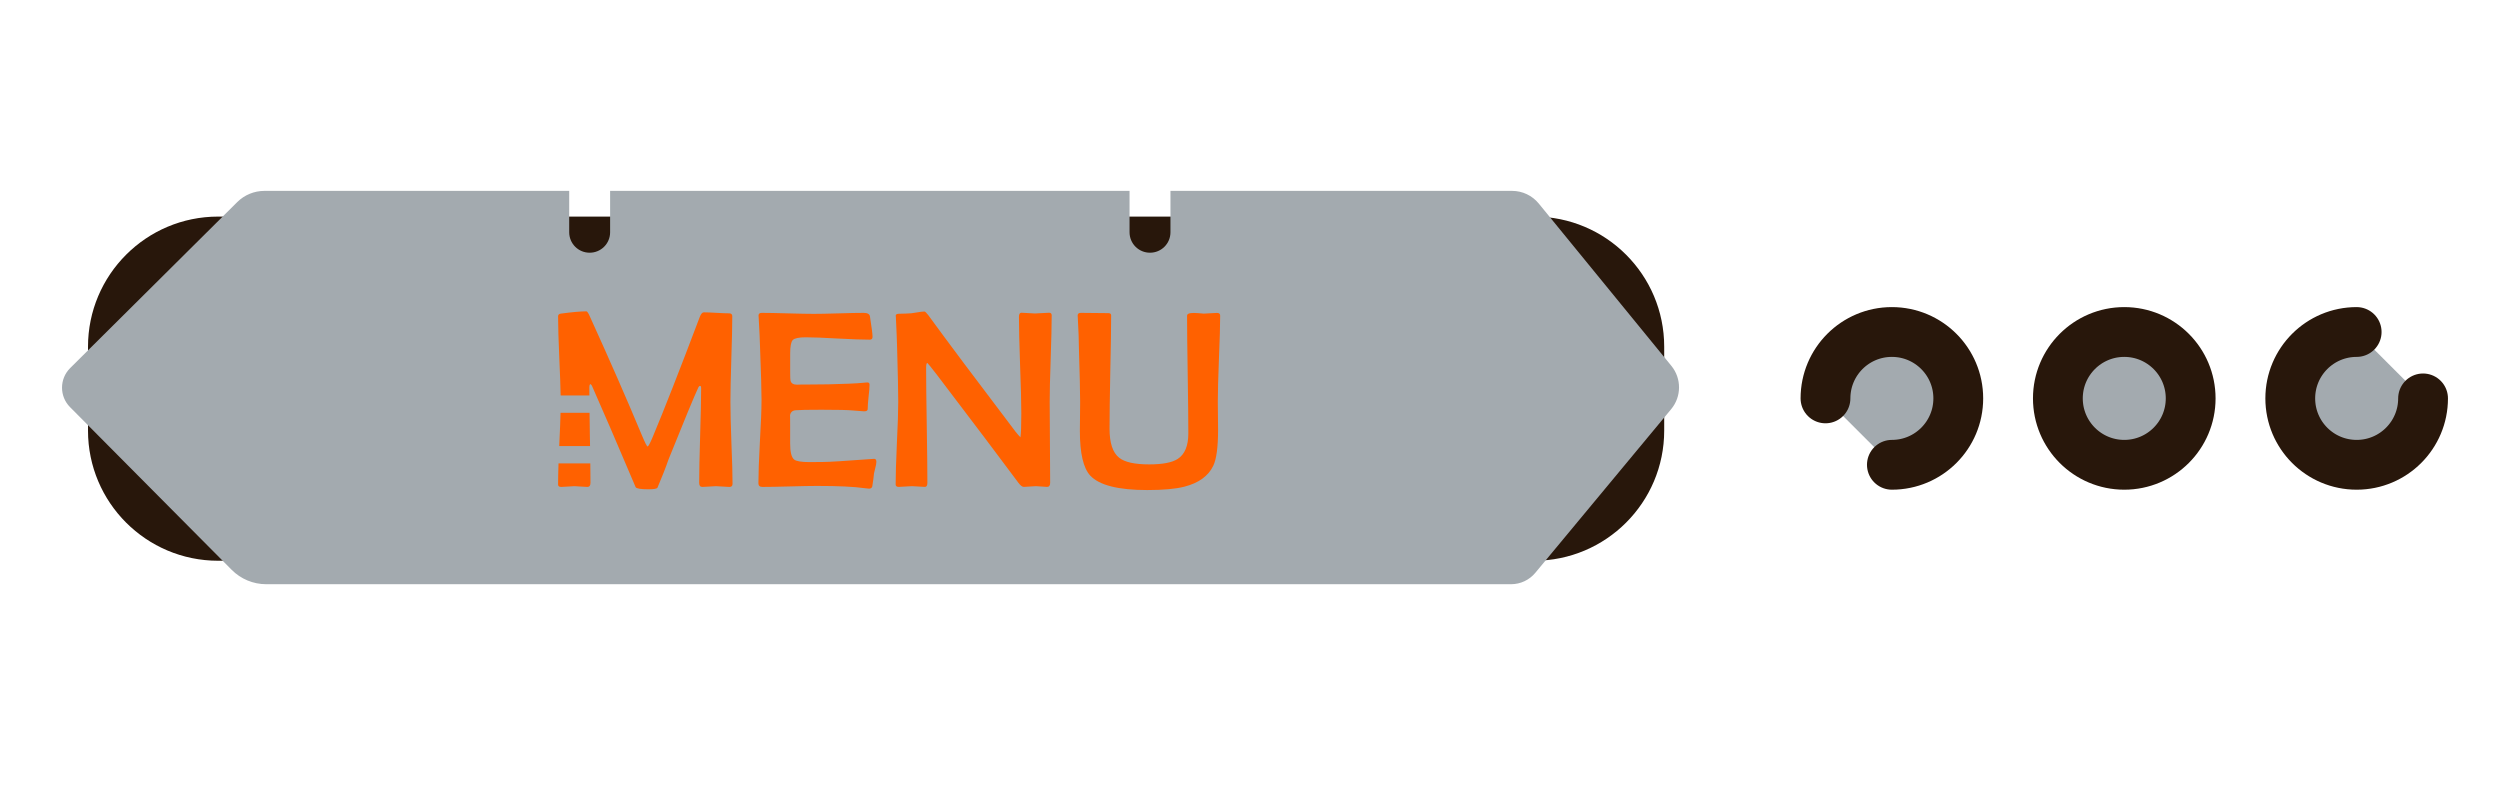
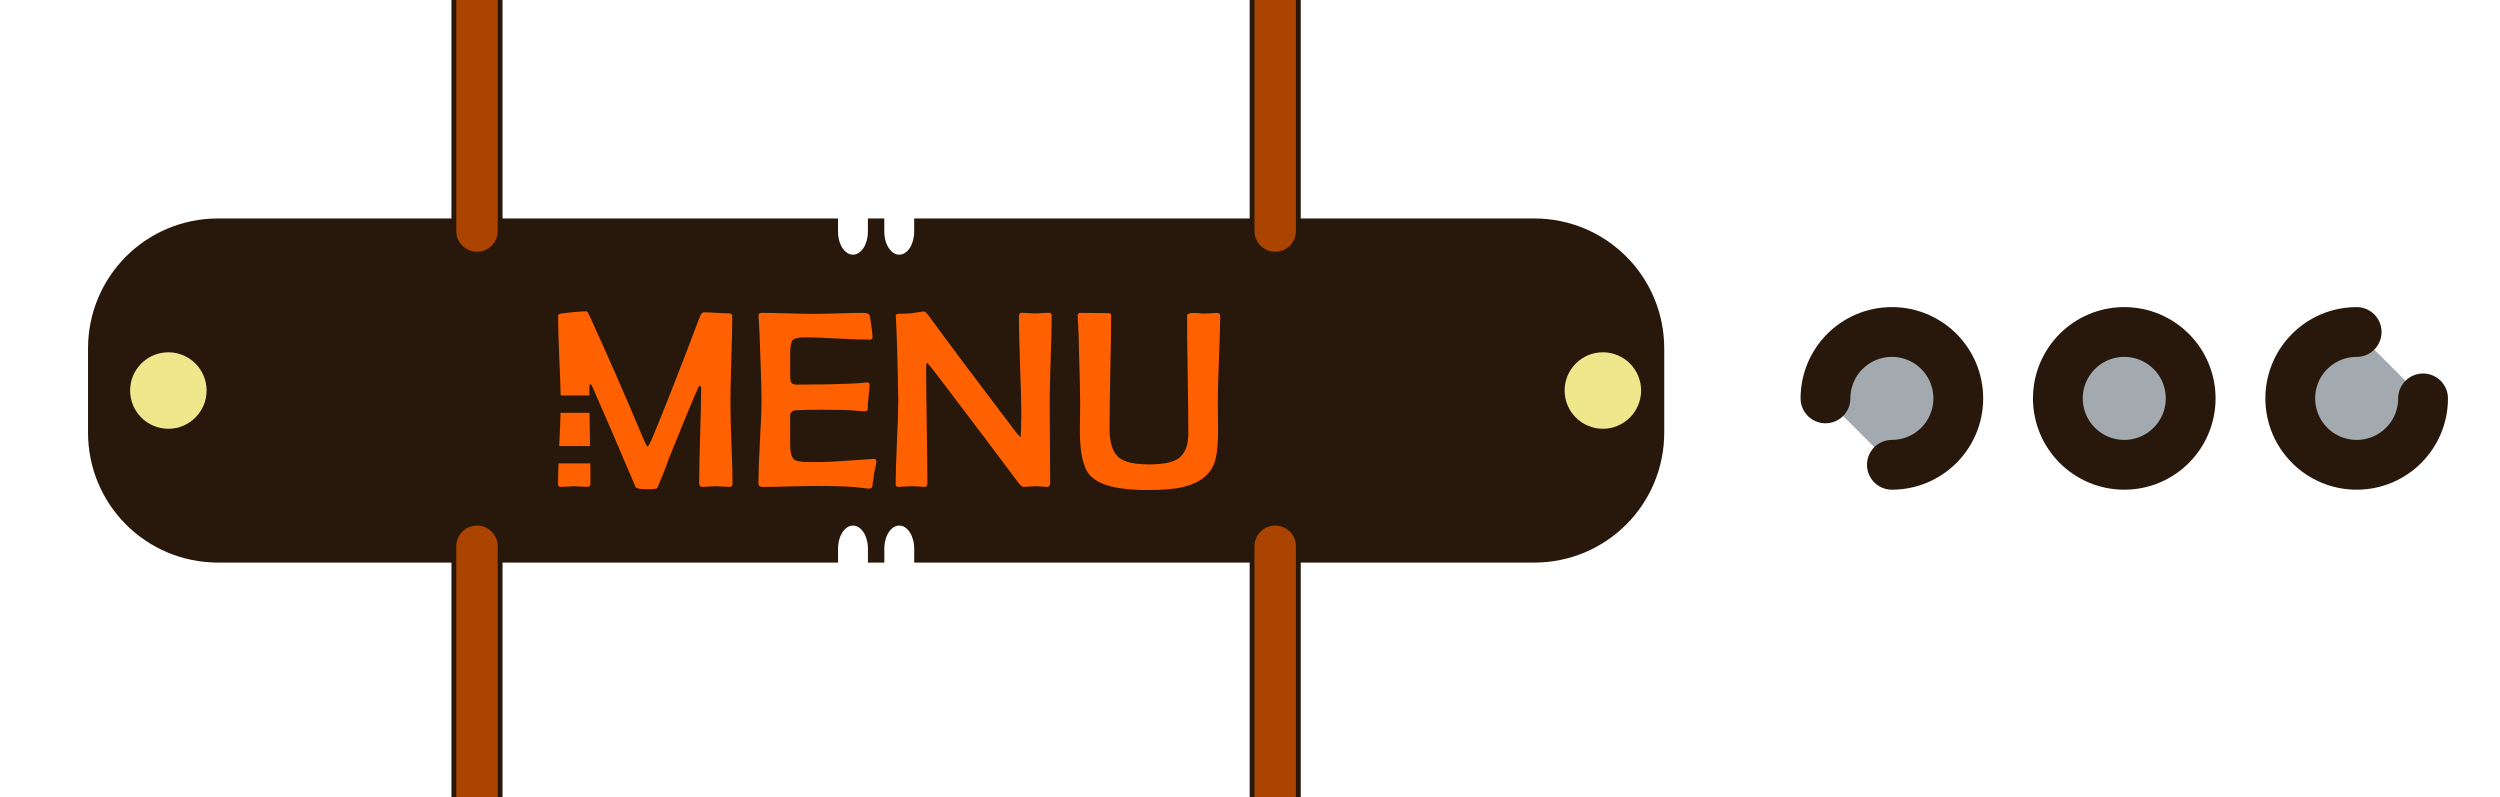
<svg xmlns="http://www.w3.org/2000/svg" width="2510.109" height="800" viewBox="0 0 75.303 24" fill="none" version="1.1" id="svg1419">
  <defs id="defs1423" />
-   <g id="g61345" transform="matrix(0.24,0,0,0.24,0.2049664,-0.3266792)">
-     <rect style="fill:#28170b;fill-opacity:1;stroke-width:0.605" id="rect4457" width="197.822" height="43.194" x="10.19" y="28.544" ry="16.334" />
-     <path id="path3278" style="fill:#a3aaaf;fill-opacity:1;stroke-width:0.508" d="M 28.92,26.725 7.954,47.555 a 3.469,3.469 0 0 0 -0.016,4.906 L 28.224,72.88 a 6.106,6.106 0 0 0 4.331,1.803 H 188.791 a 3.956,3.956 0 0 0 3.044,-1.429 l 17.054,-20.546 a 4.272,4.272 0 0 0 0.021,-5.431 L 192.267,26.905 a 4.321,4.321 0 0 0 -3.346,-1.587 h -42.877 v 5.194 c 0,1.422 -1.145,2.566 -2.567,2.566 -1.422,0 -2.567,-1.144 -2.567,-2.566 V 25.318 H 75.718 v 5.194 c 0,1.422 -1.145,2.566 -2.567,2.566 -1.422,0 -2.567,-1.144 -2.567,-2.566 V 25.318 H 32.332 a 4.842,4.842 0 0 0 -3.413,1.407 z" />
+   <g id="g1299">
+     <path id="rect4457-0" style="fill:#28170b;fill-opacity:1;stroke-width:0.145" d="m 6.571,6.58 c -2.172,0 -3.92,1.748 -3.92,3.92 v 2.526 c 0,2.172 1.748,3.92 3.92,3.92 H 25.243 v -0.417 c 0,-0.387 0.201,-0.698 0.45,-0.698 0.249,0 0.45,0.311 0.45,0.698 v 0.417 h 0.494 v -0.417 c 0,-0.387 0.201,-0.698 0.45,-0.698 0.249,0 0.45,0.311 0.45,0.698 v 0.417 h 18.672 c 2.172,0 3.92,-1.748 3.92,-3.92 v -2.526 c 0,-2.172 -1.748,-3.92 -3.92,-3.92 H 27.536 v 0.393 c 0,0.387 -0.201,0.698 -0.45,0.698 -0.249,0 -0.45,-0.311 -0.45,-0.698 V 6.58 h -0.494 v 0.393 c 0,0.387 -0.201,0.698 -0.45,0.698 -0.249,0 -0.45,-0.311 -0.45,-0.698 V 6.58 Z" />
+     <g id="g509" transform="matrix(0.24,0,0,0.24,0.2049576,-0.372084)" style="fill:#f0e68c;fill-opacity:1">
+       <circle style="fill:#f0e68c;fill-opacity:1;stroke:#28170b;stroke-width:0.406" id="path387" cx="20.276" cy="50.563" r="5.002" />
+       <circle style="fill:#f0e68c;fill-opacity:1;stroke:#28170b;stroke-width:0.406" id="circle412" cx="200.313" cy="50.563" r="5.002" />
+     </g>
+     <g id="g505" transform="matrix(0.24,0,0,0.24,1.648819,-0.2709773)">
+       <rect style="fill:#aa4400;stroke:#28170b;stroke-width:0.605" id="rect466" width="5.808" height="57.713" x="50.091" y="-24.682" ry="2.904" />
+       <rect style="fill:#aa4400;stroke:#28170b;stroke-width:0.605" id="rect468" width="5.808" height="57.713" x="150.272" y="-24.682" ry="2.904" />
+       <rect style="fill:#aa4400;stroke:#28170b;stroke-width:0.605" id="rect470" width="5.808" height="57.713" x="50.091" y="66.788" ry="2.904" />
+       <rect style="fill:#aa4400;stroke:#28170b;stroke-width:0.605" id="rect472" width="5.808" height="57.713" x="150.272" y="66.788" ry="2.904" />
+     </g>
  </g>
+   <path id="path3278" style="fill:#a3aaaf;fill-opacity:1;stroke-width:0.122" d="m -55.439,44.525 -5.032,4.999 a 0.833,0.833 0 0 0 -0.004,1.177 l 4.869,4.901 a 1.465,1.465 0 0 0 1.04,0.433 h 37.497 a 0.949,0.949 0 0 0 0.731,-0.343 l 4.093,-4.931 a 1.025,1.025 0 0 0 0.005,-1.303 l -3.994,-4.889 a 1.037,1.037 0 0 0 -0.803,-0.381 h -10.29 v 1.247 c 0,0.341 -0.275,0.616 -0.616,0.616 -0.341,0 -0.616,-0.275 -0.616,-0.616 v -1.247 h -15.646 v 1.247 c 0,0.341 -0.275,0.616 -0.616,0.616 -0.341,0 -0.616,-0.275 -0.616,-0.616 v -1.247 h -9.181 a 1.162,1.162 0 0 0 -0.819,0.338 z" />
  <rect style="fill:#cccccc;stroke-width:0.145" id="rect2196" width="75.303" height="24" x="-80.739" y="-18.991" />
  <g id="g2369" transform="translate(62.42069,-9.560799)" style="fill:#a3aaaf;fill-opacity:1;stroke:#28170b;stroke-opacity:1">
    <path d="m -5.435,23.561 c 1.105,0 2,-0.895 2,-2 0,-1.105 -0.895,-2 -2,-2 -1.105,0 -2,0.895 -2,2" stroke="#1c274c" stroke-width="1.5" stroke-linecap="round" id="path1413" style="fill:#a3aaaf;fill-opacity:1;stroke:#28170b;stroke-opacity:1" />
    <circle cx="1.565" cy="21.561" r="2" stroke="#1c274c" stroke-width="1.5" id="circle1415" style="fill:#a3aaaf;fill-opacity:1;stroke:#28170b;stroke-opacity:1" />
    <path d="m 10.565,21.561 c 0,1.105 -0.895,2 -2,2 -1.105,0 -2,-0.895 -2,-2 0,-1.105 0.895,-2 2,-2" stroke="#1c274c" stroke-width="1.5" stroke-linecap="round" id="path1417" style="fill:#a3aaaf;fill-opacity:1;stroke:#28170b;stroke-opacity:1" />
  </g>
  <path id="path3104" style="font-size:7.654px;font-family:'Berlin Sans FB';-inkscape-font-specification:'Berlin Sans FB';fill:#ff6100;stroke-width:1.388" d="M 17.662 9.378 C 17.49 9.378 17.235 9.401 16.896 9.446 C 16.839 9.453 16.81 9.48 16.81 9.528 C 16.81 9.814 16.823 10.245 16.848 10.821 C 16.869 11.275 16.882 11.638 16.887 11.912 L 17.753 11.912 C 17.752 11.816 17.752 11.728 17.752 11.651 C 17.752 11.611 17.762 11.583 17.782 11.568 C 17.807 11.586 17.823 11.603 17.83 11.621 C 18.259 12.597 18.577 13.333 18.784 13.826 C 18.94 14.19 19.061 14.472 19.146 14.674 C 19.171 14.717 19.3 14.738 19.535 14.738 C 19.697 14.738 19.786 14.722 19.804 14.689 C 19.948 14.35 20.059 14.068 20.136 13.841 C 20.61 12.662 20.91 11.937 21.037 11.666 C 21.05 11.638 21.067 11.624 21.089 11.624 C 21.109 11.624 21.119 11.648 21.119 11.695 C 21.119 12.012 21.109 12.487 21.089 13.119 C 21.07 13.752 21.06 14.227 21.06 14.543 C 21.06 14.626 21.091 14.667 21.153 14.667 C 21.198 14.667 21.266 14.663 21.359 14.656 C 21.451 14.648 21.519 14.644 21.564 14.644 C 21.609 14.644 21.676 14.648 21.766 14.656 C 21.858 14.663 21.927 14.667 21.971 14.667 C 22.034 14.667 22.065 14.636 22.065 14.573 C 22.065 14.302 22.054 13.892 22.031 13.344 C 22.011 12.796 22.001 12.384 22.001 12.11 C 22.001 11.824 22.01 11.394 22.028 10.821 C 22.047 10.245 22.057 9.814 22.057 9.528 C 22.057 9.468 22.026 9.438 21.964 9.438 C 21.879 9.438 21.751 9.433 21.579 9.423 C 21.41 9.413 21.283 9.408 21.198 9.408 C 21.153 9.408 21.112 9.457 21.075 9.554 C 20.474 11.144 20.004 12.342 19.666 13.149 C 19.583 13.349 19.53 13.448 19.505 13.448 C 19.485 13.448 19.424 13.326 19.322 13.082 C 18.888 12.041 18.37 10.857 17.767 9.532 C 17.722 9.429 17.687 9.378 17.662 9.378 z M 16.884 12.435 C 16.878 12.68 16.866 12.987 16.848 13.355 C 16.846 13.383 16.845 13.41 16.844 13.437 L 17.773 13.437 C 17.771 13.329 17.769 13.216 17.767 13.097 C 17.763 12.853 17.76 12.633 17.758 12.435 L 16.884 12.435 z M 16.823 13.959 C 16.815 14.219 16.81 14.432 16.81 14.596 C 16.81 14.643 16.841 14.667 16.904 14.667 C 16.948 14.667 17.014 14.663 17.102 14.656 C 17.191 14.648 17.259 14.644 17.303 14.644 C 17.346 14.644 17.411 14.648 17.498 14.656 C 17.585 14.663 17.65 14.667 17.692 14.667 C 17.754 14.667 17.786 14.626 17.786 14.543 C 17.786 14.387 17.784 14.192 17.781 13.959 L 16.823 13.959 z " />
  <path d="m 26.397,13.916 q 0,0.06 -0.03,0.172 -0.034,0.142 -0.041,0.172 -0.011,0.135 -0.052,0.392 -0.019,0.067 -0.097,0.067 -0.037,0 -0.142,-0.015 -0.46,-0.067 -1.424,-0.067 -0.273,0 -0.822,0.015 -0.549,0.015 -0.822,0.015 -0.123,0 -0.123,-0.108 0,-0.419 0.045,-1.256 0.049,-0.841 0.049,-1.26 0,-0.426 -0.045,-1.588 -0.007,-0.299 -0.041,-0.893 l -0.004,-0.052 q -0.004,-0.086 0.097,-0.086 0.262,0 0.785,0.015 0.523,0.015 0.785,0.015 0.25,0 0.747,-0.015 0.501,-0.015 0.751,-0.015 0.176,0 0.191,0.108 0.078,0.493 0.078,0.613 0,0.086 -0.082,0.086 -0.318,0 -0.964,-0.034 -0.643,-0.037 -0.968,-0.037 -0.306,0 -0.389,0.082 -0.078,0.082 -0.078,0.407 v 0.557 q 0,0.228 0.011,0.265 0.034,0.116 0.194,0.116 0.045,0 0.127,-0.004 0.086,0 0.127,0 0.733,0 1.316,-0.026 0.228,-0.007 0.538,-0.037 0.078,-0.007 0.078,0.067 0,0.12 -0.03,0.366 -0.026,0.247 -0.026,0.37 0,0.067 -0.112,0.067 -0.045,0 -0.333,-0.026 -0.209,-0.022 -0.942,-0.022 -0.617,0 -0.781,0.015 -0.149,0.011 -0.172,0.157 0.004,-0.026 0.004,0.288 v 0.553 q 0,0.389 0.12,0.486 0.093,0.078 0.467,0.078 l 0.411,-0.004 q 0.262,0 1.469,-0.09 l 0.056,-0.004 q 0.075,-0.007 0.075,0.093 z" id="path3106" style="font-size:7.654px;font-family:'Berlin Sans FB';-inkscape-font-specification:'Berlin Sans FB';fill:#ff6100;stroke-width:1.388" />
  <path d="m 31.678,9.505 q 0,0.43 -0.03,1.297 -0.03,0.867 -0.03,1.301 0,0.407 0.007,1.222 0.007,0.811 0.007,1.218 0,0.123 -0.093,0.123 -0.056,0 -0.168,-0.011 -0.112,-0.011 -0.168,-0.011 -0.06,0 -0.183,0.011 -0.123,0.011 -0.183,0.011 -0.067,0 -0.161,-0.123 -0.807,-1.088 -2.448,-3.244 -0.254,-0.329 -0.295,-0.366 -0.037,0 -0.037,0.153 0,0.576 0.019,1.73 0.019,1.151 0.019,1.727 0,0.123 -0.075,0.123 -0.064,0 -0.194,-0.011 -0.131,-0.011 -0.194,-0.011 -0.067,0 -0.202,0.011 -0.131,0.011 -0.198,0.011 -0.093,0 -0.093,-0.075 0,-0.411 0.037,-1.237 0.041,-0.83 0.041,-1.245 0,-0.452 -0.034,-1.63 -0.007,-0.306 -0.037,-0.919 l -0.004,-0.049 q -0.004,-0.056 0.09,-0.06 0.243,-0.004 0.381,-0.015 0.052,-0.004 0.198,-0.03 0.123,-0.022 0.194,-0.022 0.034,0 0.116,0.108 0.86,1.181 2.631,3.513 0.078,0.097 0.146,0.168 0.026,-0.157 0.026,-0.718 0,-0.486 -0.037,-1.458 -0.034,-0.972 -0.034,-1.454 0,-0.123 0.075,-0.123 0.067,0 0.202,0.011 0.138,0.011 0.206,0.011 0.071,0 0.213,-0.011 0.142,-0.011 0.213,-0.011 0.078,0 0.078,0.082 z" id="path3108" style="font-size:7.654px;font-family:'Berlin Sans FB';-inkscape-font-specification:'Berlin Sans FB';fill:#ff6100;stroke-width:1.388" />
  <path d="m 36.753,9.505 q 0,0.434 -0.037,1.301 -0.034,0.863 -0.034,1.297 0,0.142 0.004,0.426 0.004,0.28 0.004,0.419 0,0.781 -0.146,1.084 -0.224,0.463 -0.871,0.628 -0.396,0.101 -1.117,0.101 -1.308,0 -1.715,-0.434 -0.314,-0.336 -0.314,-1.345 0,-0.123 0.004,-0.415 0.004,-0.295 0.004,-0.463 0,-0.441 -0.037,-1.626 0,-0.306 -0.034,-0.916 -0.004,-0.045 -0.004,-0.06 0,-0.078 0.097,-0.078 0.153,0 0.415,0.004 0.303,0.004 0.411,0.004 0.086,0 0.086,0.067 0,0.568 -0.026,1.708 -0.022,1.14 -0.022,1.708 0,0.643 0.288,0.871 0.247,0.202 0.908,0.202 0.602,0 0.856,-0.164 0.321,-0.206 0.321,-0.77 0,-0.591 -0.019,-1.772 -0.019,-1.185 -0.019,-1.775 0,-0.06 0.108,-0.075 0.078,-0.011 0.224,0 0.172,0.015 0.164,0.015 0.067,0 0.202,-0.011 0.138,-0.011 0.206,-0.011 0.093,0 0.093,0.082 z" id="path3110" style="font-size:7.654px;font-family:'Berlin Sans FB';-inkscape-font-specification:'Berlin Sans FB';fill:#ff6100;stroke-width:1.388" />
-   <g id="g1775" transform="matrix(0.0483871,0,0,0.0483871,2.719741,-20.08426)">
-     <path id="path567" style="font-size:229.718px;font-family:'Berlin Sans FB';-inkscape-font-specification:'Berlin Sans FB';opacity:1;fill:#ff6100;fill-opacity:1;stroke-width:30.123" d="m 150.894,236.472 c -16.167,0 -29.172,6.002 -39.012,18.006 -6.171,7.434 -10.27,16.079 -12.322,25.921 h 20.834 c 1.325,-4.664 3.325,-8.844 6.007,-12.539 5.948,-8.165 14.274,-12.247 24.98,-12.247 5.623,0 10.761,1.325 15.411,3.974 2.812,1.622 5.812,4.055 9.002,7.299 2.595,2.649 4.245,3.974 4.948,3.974 0.595,0 2.325,-2.244 5.191,-6.732 2.866,-4.542 4.298,-7.273 4.298,-8.192 0,-0.757 -0.433,-1.703 -1.298,-2.839 C 179.956,242.014 167.277,236.472 150.894,236.472 Z m -52.689,53.902 c -0.124,1.842 -0.192,3.716 -0.192,5.63 0,1.775 0.063,3.512 0.167,5.224 H 118.709 c -0.169,-1.873 -0.257,-3.802 -0.257,-5.792 0,-1.735 0.072,-3.419 0.202,-5.062 z m 1.245,20.829 c 1.989,9.981 6.047,18.706 12.189,26.165 9.733,11.841 22.709,17.762 38.93,17.762 15.572,0 28.63,-6.11 39.173,-18.33 1.027,-1.19 1.541,-2.109 1.541,-2.758 0,-0.433 -1.621,-2.784 -4.866,-7.056 -3.244,-4.326 -5.029,-6.489 -5.353,-6.489 -0.27,0 -1.812,1.325 -4.623,3.974 -3.352,3.19 -6.65,5.65 -9.894,7.38 -4.92,2.649 -10.03,3.974 -15.329,3.974 -10.652,0 -18.952,-4.19 -24.899,-12.571 -2.527,-3.595 -4.439,-7.616 -5.748,-12.053 z" />
-     <path d="m 300.614,351.804 q 0,0.973 -1.947,0.973 -1.541,0 -4.542,-0.243 -2.92,-0.243 -4.461,-0.243 -1.541,0 -4.623,0.243 -3.082,0.243 -4.623,0.243 -2.271,0 -5.84,-12.247 -3.488,-12.328 -7.137,-12.49 -3.001,-0.162 -15.653,-0.162 h -12.815 q -13.382,0 -15.248,0.162 -2.92,0.243 -6.245,12.49 -3.244,12.247 -5.029,12.247 h -18.249 q -1.622,0 -1.622,-1.135 0,-0.811 1.135,-3.65 l 19.871,-54.34 q 2.514,-6.57 15.248,-37.876 2.271,-5.191 6.164,-15.653 0.973,-3.082 2.109,-3.082 1.541,0 4.542,0.406 3.001,0.406 4.542,0.406 1.46,0 4.38,-0.406 3.001,-0.487 4.38,-0.487 0.73,0 2.028,3.001 1.947,4.542 19.222,48.906 24.413,62.37 24.413,62.938 z M 262.819,307.034 q 0,-2.352 -7.299,-21.087 -7.056,-18.168 -9.976,-23.845 -16.789,42.824 -16.789,44.851 0,2.758 6.164,3.244 0.324,0.081 7.948,0.081 h 8.354 q 11.598,0 11.598,-3.244 z" id="path569" style="font-size:229.718px;font-family:'Berlin Sans FB';-inkscape-font-specification:'Berlin Sans FB';opacity:1;fill:#ff6100;fill-opacity:1;stroke-width:30.123" />
-     <path d="m 397.453,352.128 q 0,0.649 -1.298,0.649 -1.541,0 -4.704,-0.243 -3.163,-0.243 -4.704,-0.243 -1.703,0 -5.11,0.243 -3.325,0.243 -5.029,0.243 -1.865,0 -2.839,-2.028 -2.595,-5.515 -14.761,-34.145 -1.217,-2.92 -5.921,-3.569 -1.054,-0.081 -7.381,-0.081 -11.193,0 -13.301,0.324 -1.703,0.243 -1.703,4.136 0,5.677 0.487,17.032 0.568,11.274 0.568,16.87 0,1.703 -1.622,1.703 -1.622,0 -4.947,-0.324 -3.244,-0.406 -4.947,-0.406 -1.379,0 -4.217,0.243 -2.839,0.243 -4.217,0.243 -2.028,0 -2.028,-1.865 0,-9.003 0.811,-27.008 0.892,-18.086 0.892,-27.089 0,-25.629 -1.865,-54.665 l -0.081,-1.298 q -0.081,-1.622 3.406,-1.622 6.975,0 20.844,-0.324 13.95,-0.406 20.844,-0.406 18.005,0 28.873,8.597 12.004,9.489 12.004,26.927 0,12.004 -3.244,18.897 -3.406,7.299 -12.652,13.869 -1.541,1.054 -1.541,2.028 0,1.135 9.652,21.574 9.733,20.438 9.733,21.736 z M 375.23,278.566 q 0,-14.68 -8.435,-19.627 -6.245,-3.65 -22.466,-3.65 -13.139,0 -13.382,2.109 -0.568,4.38 -0.568,23.439 v 15.491 q 0.243,0.162 1.054,0.324 1.46,0.162 4.785,0.406 7.705,0.406 16.627,0.406 22.385,0 22.385,-18.898 z" id="path571" style="font-size:229.718px;font-family:'Berlin Sans FB';-inkscape-font-specification:'Berlin Sans FB';opacity:1;fill:#ff6100;fill-opacity:1;stroke-width:30.123" />
-     <path d="m 483.911,254.316 q 0,2.109 -1.46,2.109 -2.271,0 -28.711,-0.973 -0.73,24.737 -0.73,39.66 0,9.327 0.649,27.981 0.73,18.654 0.73,27.981 0,1.703 -2.352,1.703 -1.46,0 -4.461,-0.243 -3.001,-0.243 -4.542,-0.243 -1.46,0 -4.461,0.243 -3.001,0.243 -4.461,0.243 -2.028,0 -2.028,-2.028 0,-9.246 0.73,-27.738 0.811,-18.573 0.811,-27.9 0,-14.437 -0.892,-39.66 -20.925,1.298 -30.658,1.298 -0.973,0 -0.973,-0.811 0,-1.46 0.73,-4.217 0.892,-3.569 1.054,-4.217 0.162,-2.839 1.135,-7.867 0.406,-1.054 1.379,-1.054 l 0.973,0.081 q 28.711,1.703 37.876,1.703 8.111,0 26.521,-1.217 12.571,-0.811 10.463,-0.811 2.109,0 2.352,1.46 -0.162,-0.892 -0.162,7.867 0,1.054 0.243,3.325 0.243,2.19 0.243,3.325 z" id="path573" style="font-size:229.718px;font-family:'Berlin Sans FB';-inkscape-font-specification:'Berlin Sans FB';opacity:1;fill:#ff6100;fill-opacity:1;stroke-width:30.123" />
-   </g>
</svg>
